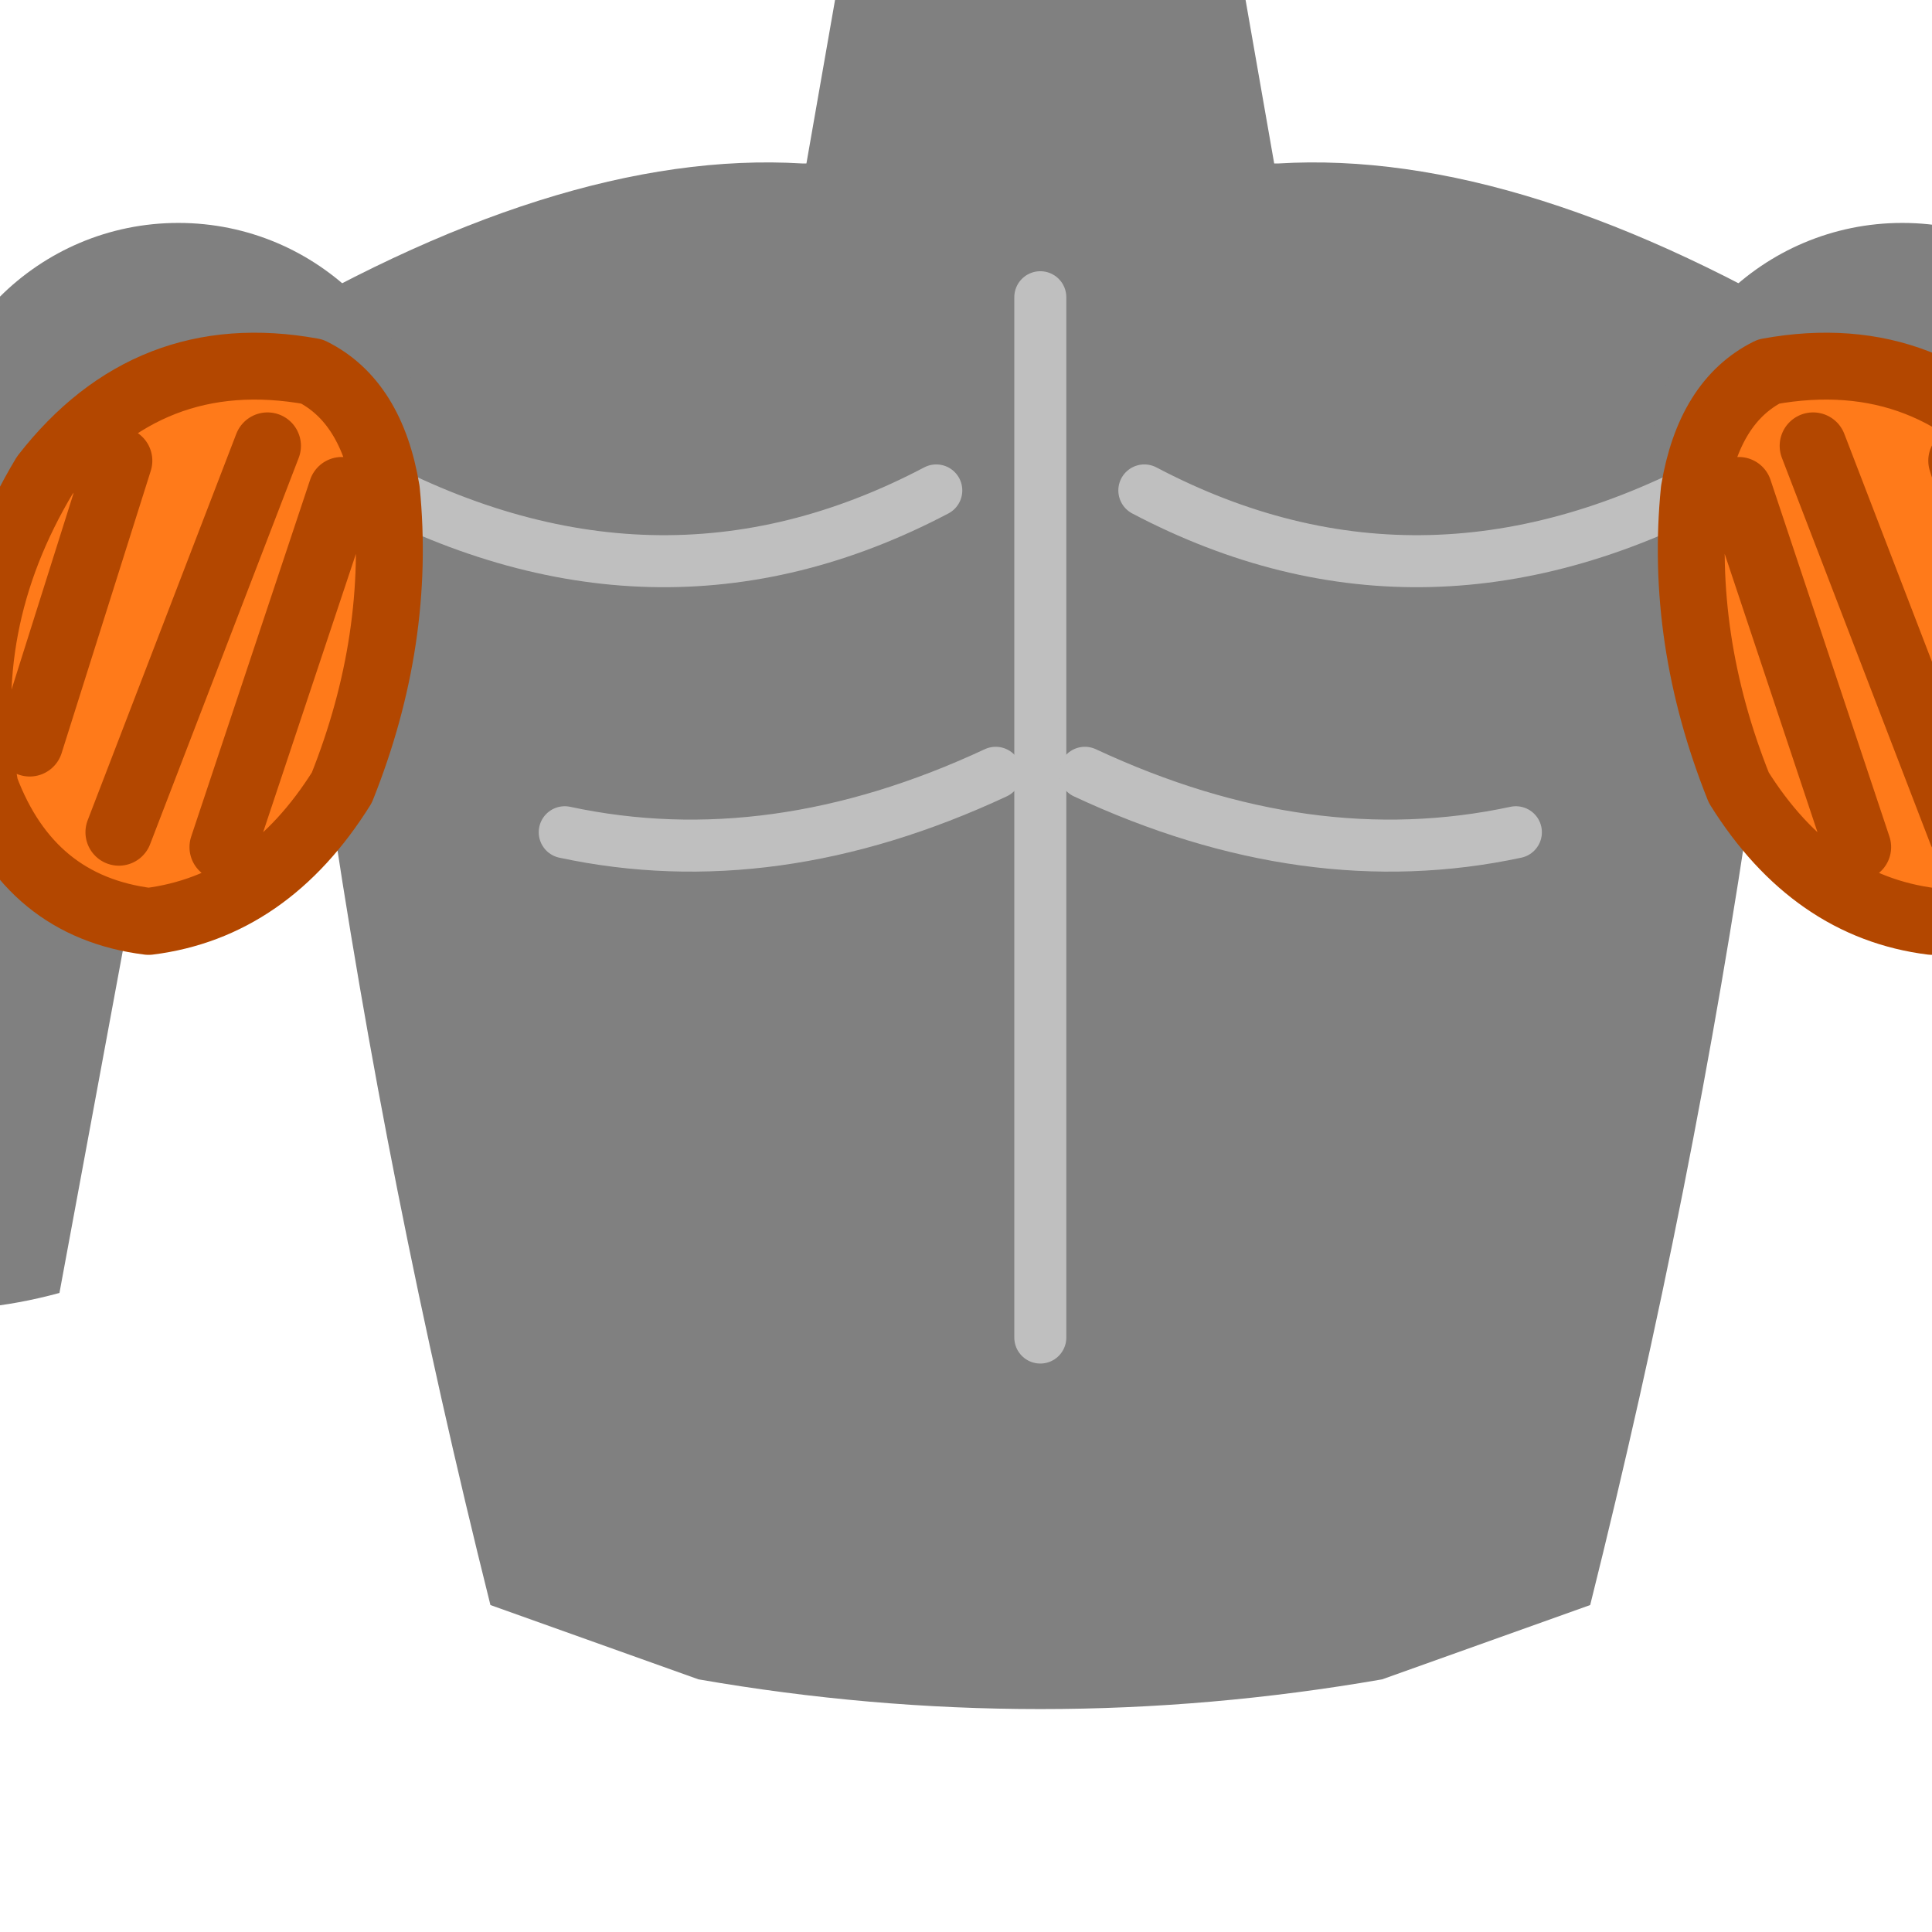
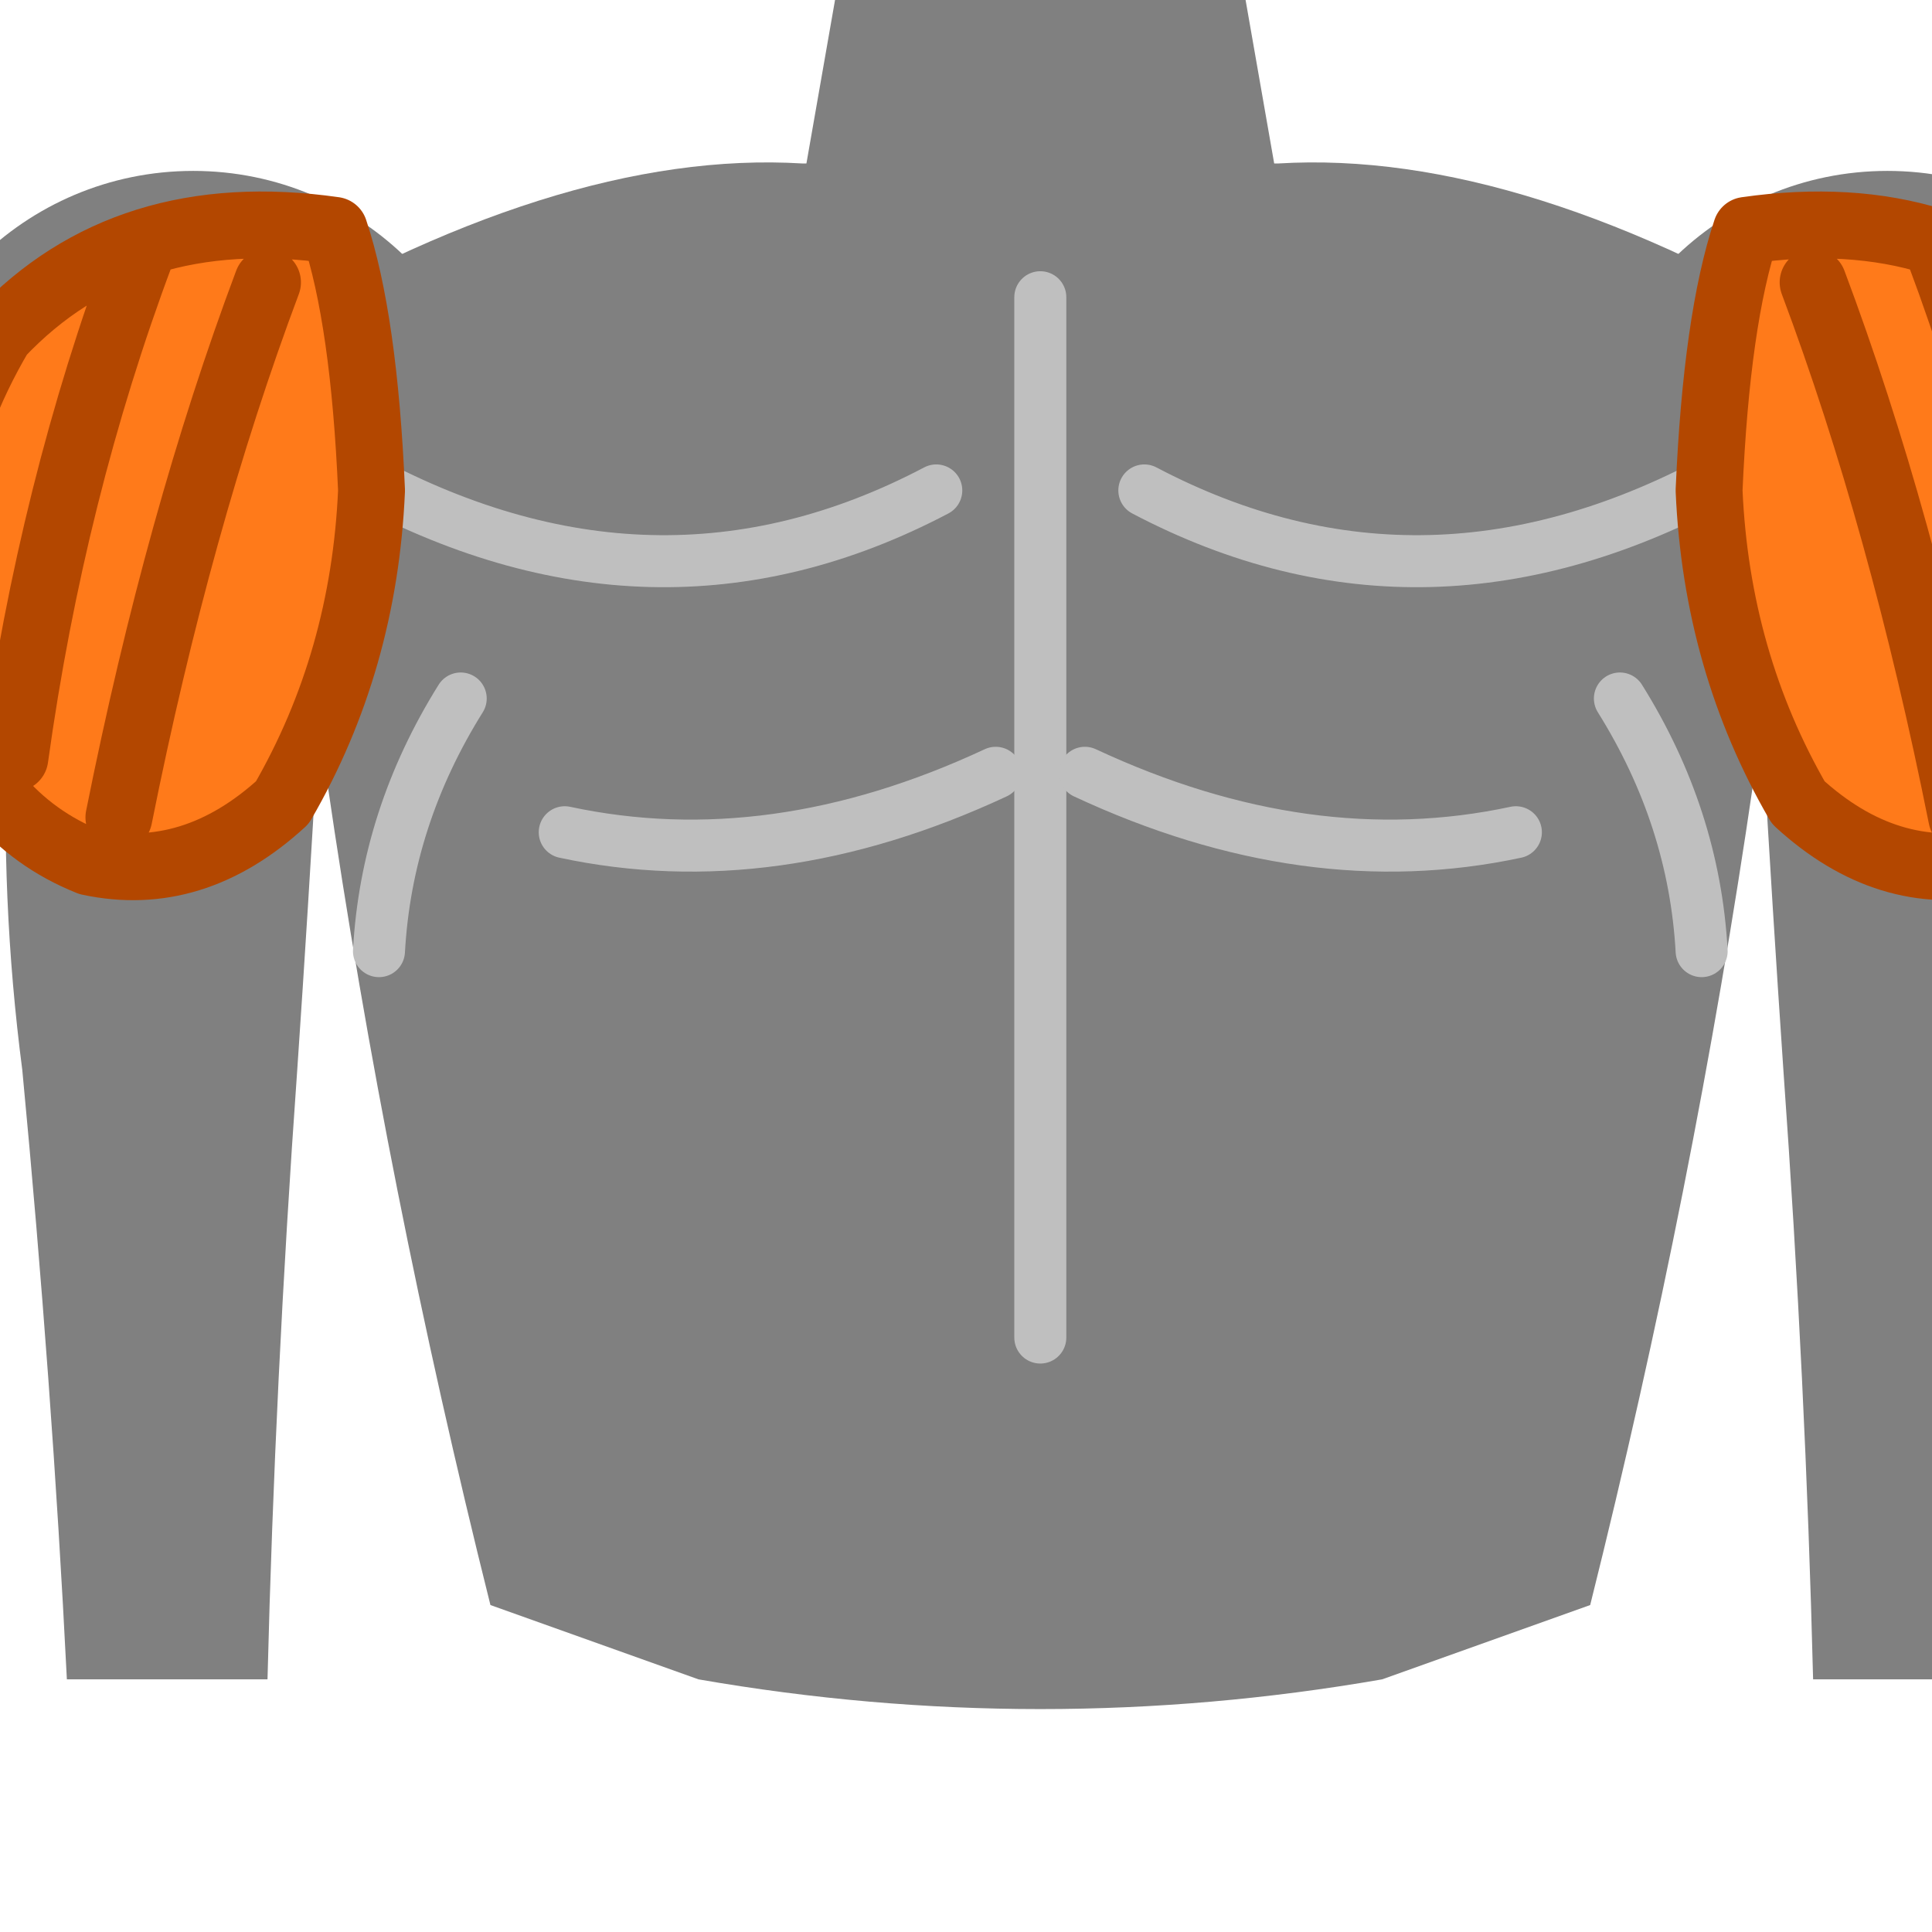
<svg viewBox="10 10 26 26">
  <path fill="#808080" d="M21.5 8.5 L26.5 8.5 L27.2 12.5 L20.8 12.5 Z" />
+   <path fill="#808080" d="M10.7 15 Q9.7 19.8 10.3 24.4 Q10.7 28.6 10.9 32.6 L13.6 32.6 Q13.7 28.6 14 24.4 Q14.3 20 14.5 15.6 Z" />
+   <g transform="translate(48 0) scale(-1 1)">
+     <path fill="#808080" d="M10.7 15 Q9.7 19.8 10.3 24.4 Q10.7 28.6 10.9 32.6 L13.6 32.6 Q13.7 28.6 14 24.4 Q14.3 20 14.5 15.6 Z" />
+   </g>
+   <circle fill="#808080" cx="12.6" cy="16.4" r="4.1" />
+   <circle fill="#808080" cx="35.4" cy="16.4" r="4.1" />
  <path fill="#808080" d="M13.2 14.6 Q17.5 12 20.8 12.2 L27.2 12.2 Q30.5 12 34.8 14.6 L33.6 20.5 Q32.8 26 31.4 31.6 L28.6 32.6 Q24 33.4 19.4 32.6 L16.6 31.6 Q15.2 26 14.4 20.5 Z" />
-   <circle cx="12.4" cy="16.4" r="3.4" fill="#808080" />
-   <circle cx="35.6" cy="16.4" r="3.4" fill="#808080" />
-   <path fill="#808080" d="M9.2 17 Q7.6 18.6 7.2 22 L6.6 27 Q8.6 28 10.8 27.4 L11.8 22 Q12.4 19 12 17 Z" />
-   <g transform="translate(48 0) scale(-1 1)">
-     <path fill="#808080" d="M9.2 17 Q7.6 18.6 7.2 22 L6.6 27 Q8.6 28 10.8 27.4 L11.8 22 Q12.4 19 12 17 Z" />
-   </g>
  <path fill="none" stroke="#bfbfbf" stroke-width="0.7" stroke-linecap="round" d="M24 14 L24 28" />
  <path fill="none" stroke="#bfbfbf" stroke-width="0.7" stroke-linecap="round" d="M14.8 16.4 Q18.8 18.6 22.6 16.6" />
  <path fill="none" stroke="#bfbfbf" stroke-width="0.7" stroke-linecap="round" d="M23.4 20.4 Q20.4 21.8 17.6 21.2" />
-   <path fill="none" stroke="#bfbfbf" stroke-width="0.7" stroke-linecap="round" d="M13.9 15 Q13.4 17.2 13.6 19.6" />
+   <path fill="none" stroke="#bfbfbf" stroke-width="0.7" stroke-linecap="round" d="M16.2 19.4 Q15.2 21 15.1 22.8" />
  <g transform="translate(48 0) scale(-1 1)">
    <path fill="none" stroke="#bfbfbf" stroke-width="0.7" stroke-linecap="round" d="M14.8 16.4 Q18.8 18.6 22.6 16.6" />
    <path fill="none" stroke="#bfbfbf" stroke-width="0.7" stroke-linecap="round" d="M23.4 20.4 Q20.4 21.8 17.6 21.2" />
-     <path fill="none" stroke="#bfbfbf" stroke-width="0.7" stroke-linecap="round" d="M13.9 15 Q13.4 17.2 13.6 19.6" />
+     <path fill="none" stroke="#bfbfbf" stroke-width="0.7" stroke-linecap="round" d="M16.2 19.4 Q15.2 21 15.1 22.8" />
  </g>
-   <path fill="#ff7a1a" d="M14.2 15 Q12 14.6 10.6 16.4 Q9.4 18.4 9.8 20.6 Q10.4 22.2 12 22.4 Q13.6 22.2 14.6 20.6 Q15.4 18.6 15.2 16.6 Q15 15.4 14.2 15 Z" />
+   <path fill="#ff7a1a" d="M14.5 13.1 Q11.7 12.7 10 14.5 Q8.7 16.7 9.2 19.2 Q9.7 21 11.2 21.6 Q12.6 21.9 13.8 20.8 Q14.9 18.9 15 16.6 Q14.9 14.3 14.5 13.1 Z" />
  <g transform="translate(48 0) scale(-1 1)">
-     <path fill="#ff7a1a" d="M14.2 15 Q12 14.6 10.6 16.4 Q9.4 18.4 9.8 20.6 Q10.4 22.2 12 22.4 Q13.6 22.2 14.6 20.6 Q15.4 18.6 15.2 16.6 Q15 15.4 14.2 15 Z" />
+     <path fill="#ff7a1a" d="M14.5 13.1 Q11.7 12.7 10 14.5 Q8.7 16.7 9.2 19.2 Q9.7 21 11.2 21.6 Q12.6 21.9 13.8 20.8 Q14.9 18.9 15 16.6 Q14.9 14.3 14.5 13.1 Z" />
  </g>
-   <path fill="none" stroke="#b34700" stroke-width="0.9" stroke-linecap="round" stroke-linejoin="round" d="M14.2 15 Q12 14.6 10.6 16.4 Q9.4 18.4 9.8 20.6 Q10.4 22.2 12 22.4 Q13.6 22.2 14.6 20.6 Q15.4 18.6 15.2 16.6 Q15 15.4 14.2 15 Z M13.6 16 L11.6 21.2 M14.6 16.6 L13 21.4 M11.6 16.2 L10.4 20" />
+   <path fill="none" stroke="#b34700" stroke-width="0.9" stroke-linecap="round" stroke-linejoin="round" d="M14.5 13.1 Q11.7 12.7 10 14.5 Q8.7 16.7 9.2 19.2 Q9.7 21 11.2 21.6 Q12.6 21.9 13.8 20.8 Q14.9 18.9 15 16.6 Q14.9 14.3 14.5 13.1 Z M13.6 13.8 Q12.4 17 11.6 21 M11.9 13.4 Q10.7 16.6 10.2 20.2" />
  <g transform="translate(48 0) scale(-1 1)">
-     <path fill="none" stroke="#b34700" stroke-width="0.9" stroke-linecap="round" stroke-linejoin="round" d="M14.2 15 Q12 14.6 10.6 16.4 Q9.4 18.4 9.8 20.6 Q10.4 22.2 12 22.4 Q13.6 22.2 14.6 20.6 Q15.4 18.6 15.2 16.6 Q15 15.4 14.2 15 Z M13.6 16 L11.6 21.2 M14.6 16.6 L13 21.4 M11.6 16.2 L10.4 20" />
+     <path fill="none" stroke="#b34700" stroke-width="0.9" stroke-linecap="round" stroke-linejoin="round" d="M14.5 13.1 Q11.7 12.7 10 14.5 Q8.7 16.7 9.2 19.2 Q9.7 21 11.2 21.6 Q12.6 21.9 13.8 20.8 Q14.9 18.9 15 16.6 Q14.9 14.3 14.5 13.1 Z M13.6 13.8 Q12.4 17 11.6 21 M11.9 13.4 Q10.7 16.6 10.2 20.2" />
  </g>
</svg>
